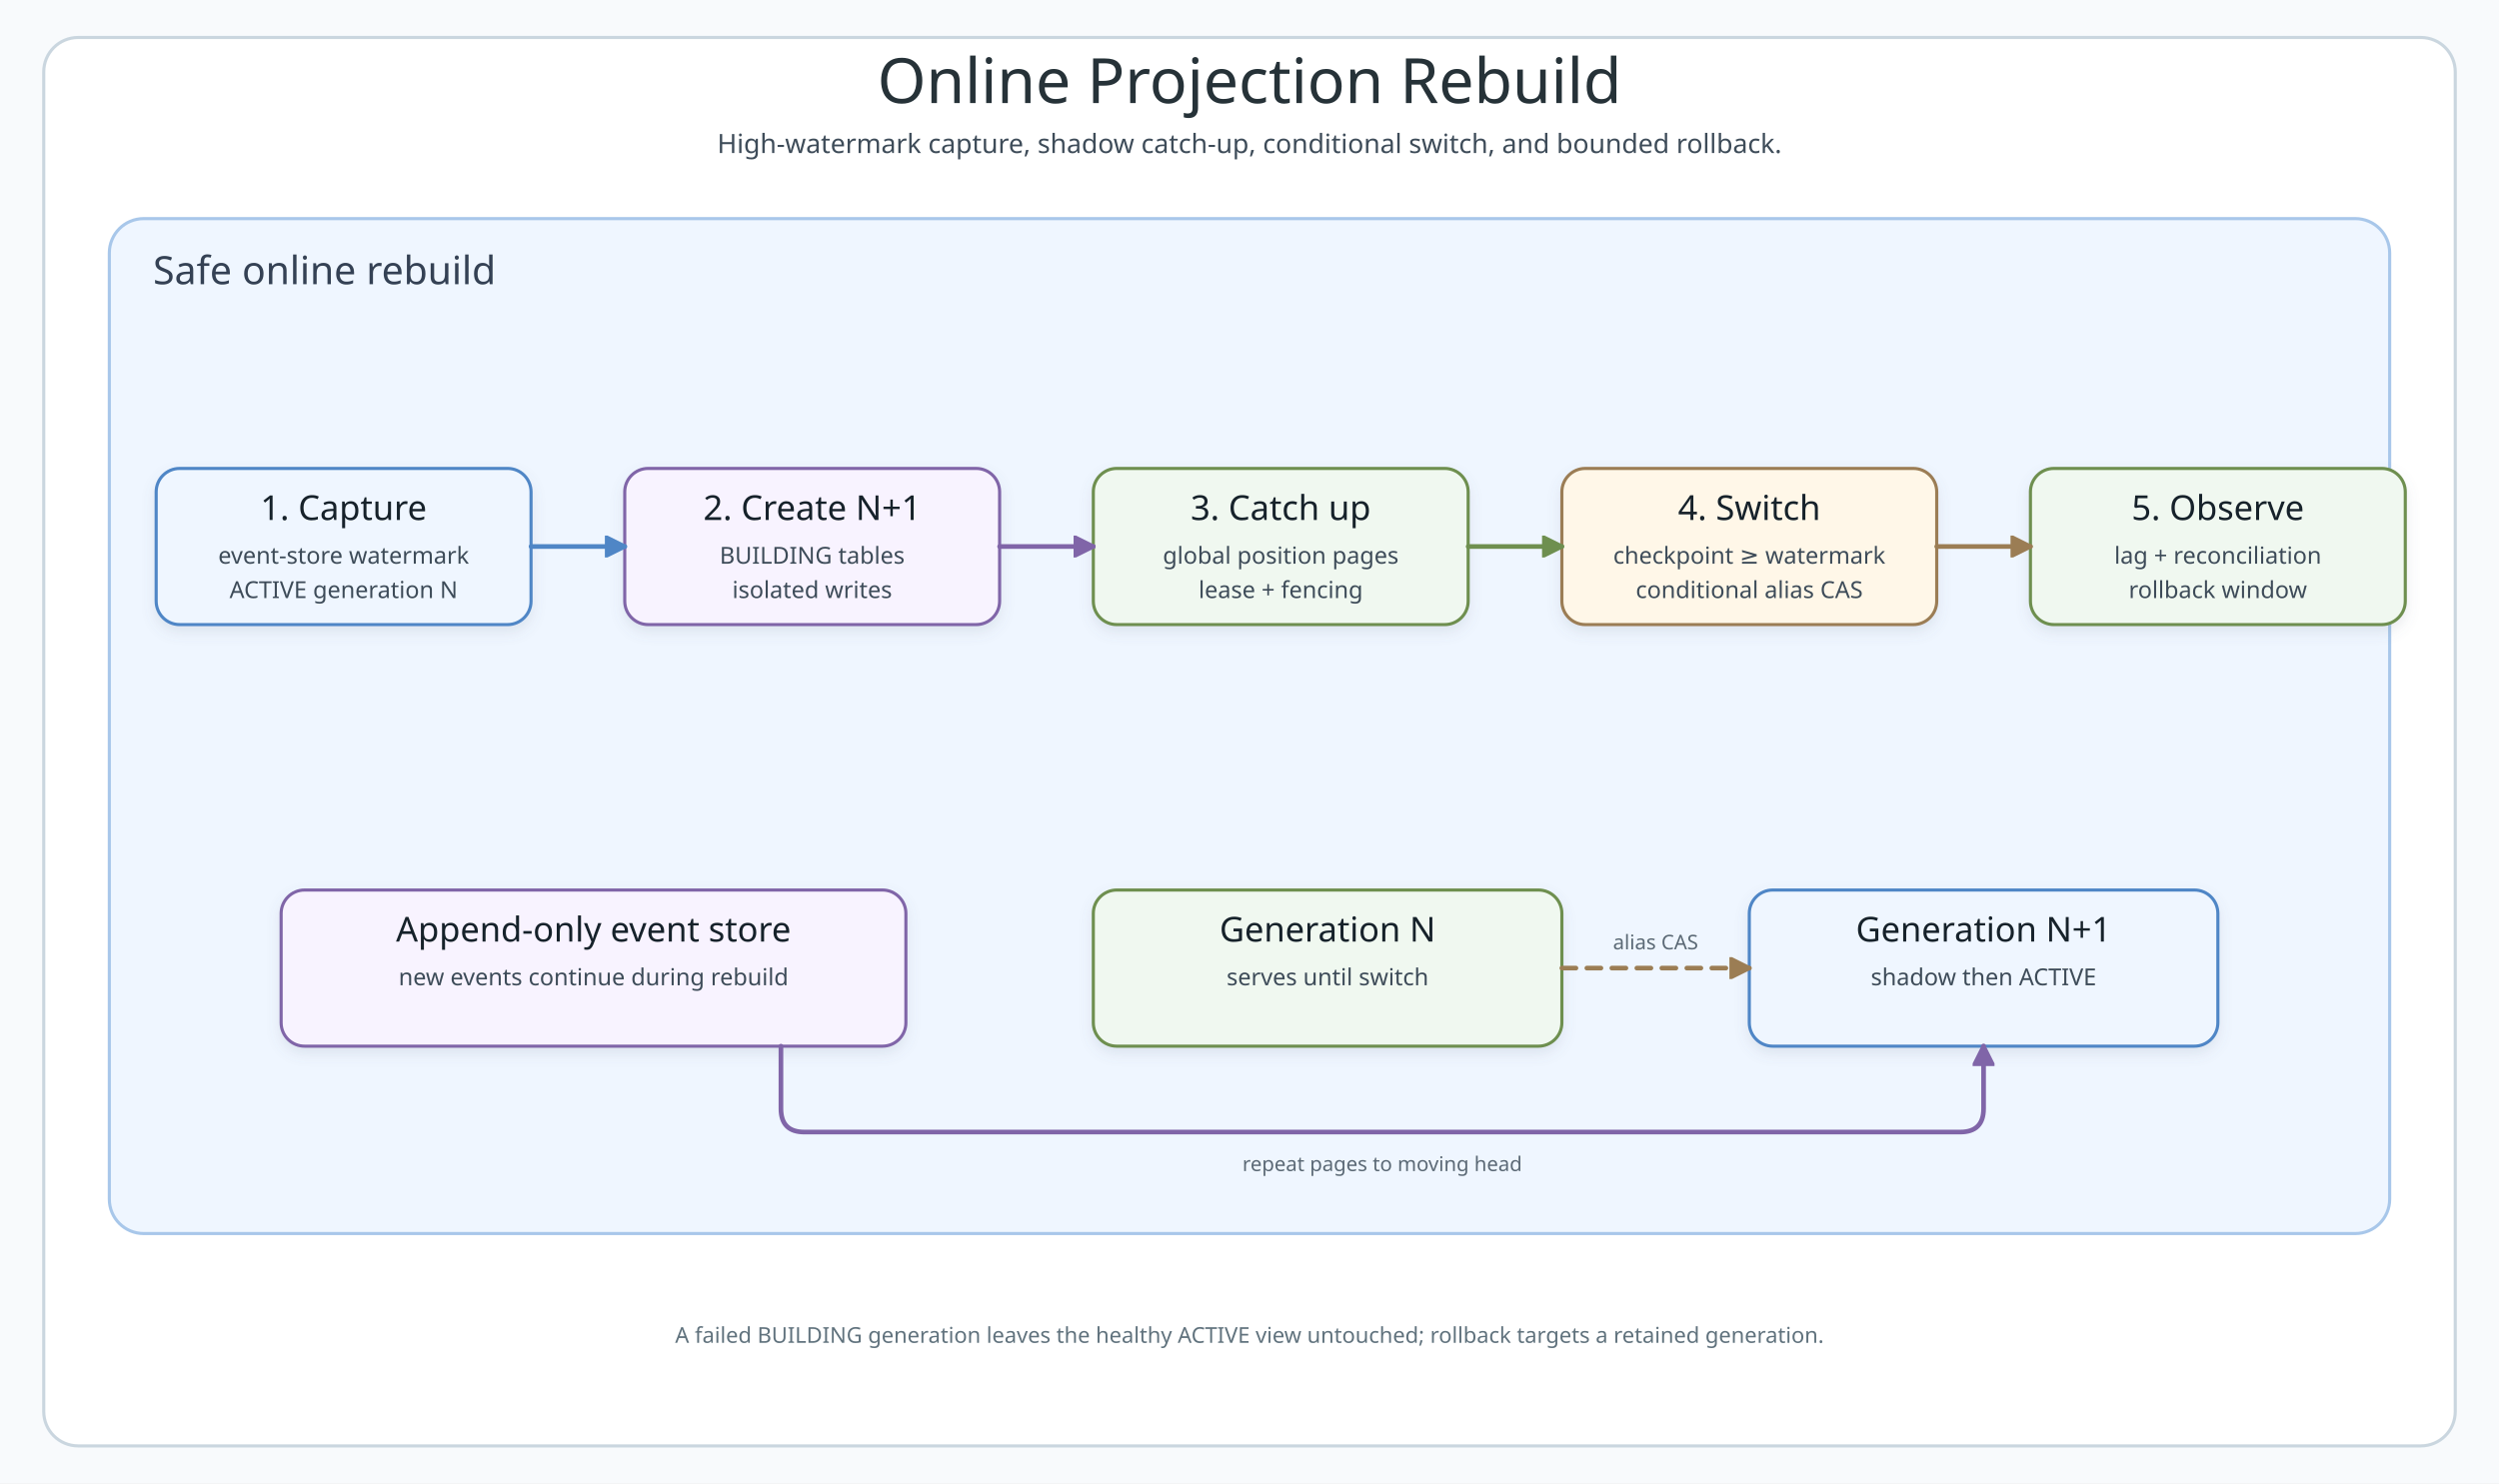
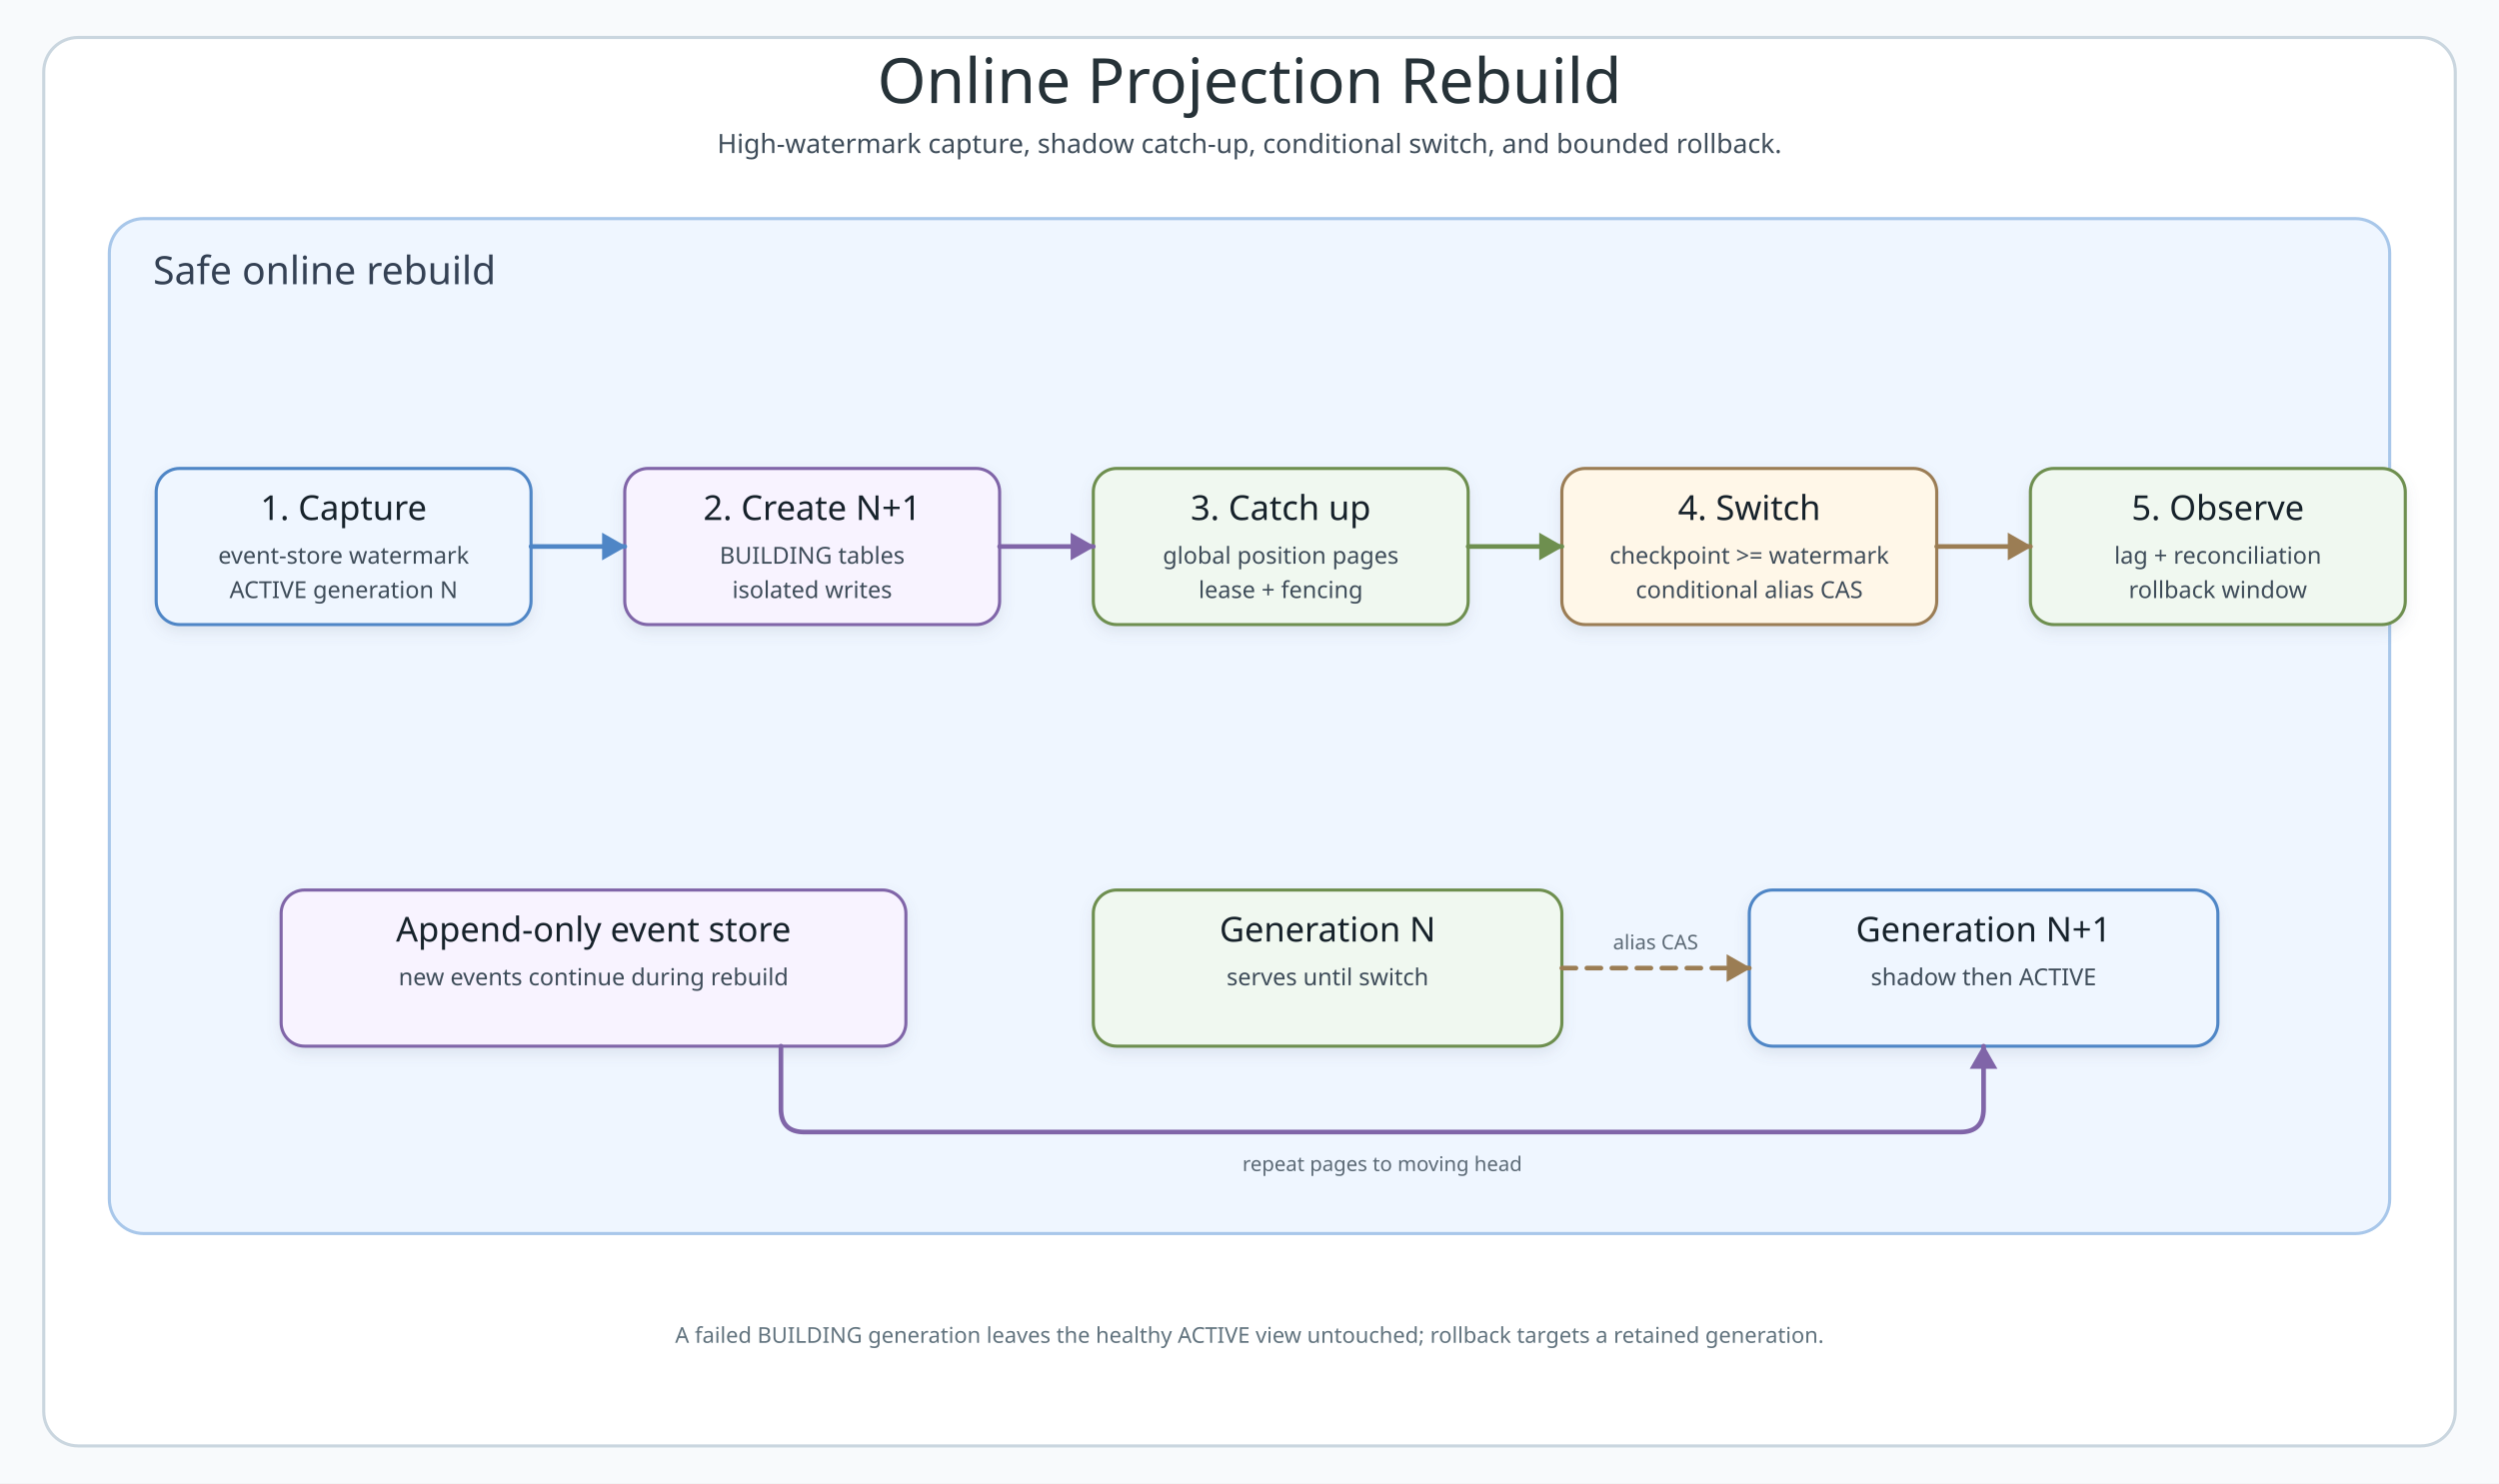
<svg xmlns="http://www.w3.org/2000/svg" width="1600" height="950" viewBox="0 0 1600 950" role="img" aria-labelledby="title desc">
  <defs>
    <filter id="shadow" x="-10%" y="-10%" width="120%" height="130%">
      <feDropShadow dx="0" dy="4" stdDeviation="4" flood-color="#64748B" flood-opacity="0.14" />
    </filter>
    <marker id="seq-blue" viewBox="0 0 10 10" markerWidth="14" markerHeight="14" refX="9" refY="5" orient="auto" markerUnits="userSpaceOnUse">
      <path d="M 0 0 L 10 5 L 0 10 Z" fill="#4F86C6" stroke="#4F86C6" stroke-dasharray="none" />
    </marker>
    <marker id="seq-green" viewBox="0 0 10 10" markerWidth="14" markerHeight="14" refX="9" refY="5" orient="auto" markerUnits="userSpaceOnUse">
      <path d="M 0 0 L 10 5 L 0 10 Z" fill="#6E8F4F" stroke="#6E8F4F" stroke-dasharray="none" />
    </marker>
    <marker id="seq-amber" viewBox="0 0 10 10" markerWidth="14" markerHeight="14" refX="9" refY="5" orient="auto" markerUnits="userSpaceOnUse">
      <path d="M 0 0 L 10 5 L 0 10 Z" fill="#9B7D54" stroke="#9B7D54" stroke-dasharray="none" />
    </marker>
    <marker id="seq-red" viewBox="0 0 10 10" markerWidth="14" markerHeight="14" refX="9" refY="5" orient="auto" markerUnits="userSpaceOnUse">
      <path d="M 0 0 L 10 5 L 0 10 Z" fill="#B86868" stroke="#B86868" stroke-dasharray="none" />
    </marker>
    <marker id="seq-purple" viewBox="0 0 10 10" markerWidth="14" markerHeight="14" refX="9" refY="5" orient="auto" markerUnits="userSpaceOnUse">
      <path d="M 0 0 L 10 5 L 0 10 Z" fill="#8065A8" stroke="#8065A8" stroke-dasharray="none" />
    </marker>
    <marker id="seq-teal" viewBox="0 0 10 10" markerWidth="14" markerHeight="14" refX="9" refY="5" orient="auto" markerUnits="userSpaceOnUse">
      <path d="M 0 0 L 10 5 L 0 10 Z" fill="#2D948C" stroke="#2D948C" stroke-dasharray="none" />
    </marker>
    <style>
  .bg{fill:#F8FAFC}.frame{fill:#FFF;stroke:#CAD6DF;stroke-width:2}.alt{fill:none;stroke:#DFC69A;stroke-width:2}.zone{stroke-width:2}.blueZone{fill:#EFF6FF;stroke:#A8C7EA}.greenZone{fill:#F0F8F0;stroke:#B8D7AE}.purpleZone{fill:#F8F3FF;stroke:#D7C3EF}.amberZone{fill:#FFF7E8;stroke:#DFC69A}.title{font-family:"Architects Daughter";font-size:40px;fill:#263238}.subtitle,.body,.small,.msg,.footer{font-family:"Comic Mono";fill:#3E4C59}.subtitle{font-size:17px}.zoneTitle{font-family:"Architects Daughter";font-size:25px;fill:#344154}.cardTitle,.participant{font-family:"Architects Daughter";font-size:22px;fill:#16202A}.body{font-size:15px}.small{font-size:13px;fill:#5B6975}.footer{font-size:14px;fill:#60727D}.card{fill:#FFF;stroke:#9FB0BC;stroke-width:2}.blueCard{fill:#EFF6FF;stroke:#4F86C6}.greenCard{fill:#F0F8F0;stroke:#6E8F4F}.amberCard{fill:#FFF7E8;stroke:#9B7D54}.redCard{fill:#FFF0F0;stroke:#B86868}.purpleCard{fill:#F8F3FF;stroke:#8065A8}.edgePath{fill:none;stroke-width:3;stroke-linecap:round;stroke-linejoin:round}.blueEdge{stroke:#4F86C6;marker-end:url(#seq-blue)}.greenEdge{stroke:#6E8F4F;marker-end:url(#seq-green)}.amberEdge{stroke:#9B7D54;marker-end:url(#seq-amber)}.redEdge{stroke:#B86868;marker-end:url(#seq-red)}.purpleEdge{stroke:#8065A8;marker-end:url(#seq-purple)}.tealEdge{stroke:#2D948C;marker-end:url(#seq-teal)}.dashed{stroke-dasharray:9 7}.lifeline{stroke:#9AAAB1;stroke-width:2;stroke-dasharray:7 8}.activation{fill:#EAF6EF;stroke:#6F9278;stroke-width:1.5}.labelPill{fill:#FFF;stroke:#D7E0E4;stroke-width:1.5}.badge{font-family:"Comic Mono";font-size:13px;font-weight:700}.frameLabel{font-family:"Architects Daughter";font-size:18px;fill:#8B6A3E}
</style>
  </defs>
  <rect class="bg" width="1600" height="950" />
  <rect class="frame" x="28" y="24" width="1544" height="902" rx="22" />
  <text class="title" x="800" y="66" text-anchor="middle">Online Projection Rebuild</text>
  <text class="subtitle" x="800" y="98" text-anchor="middle">High-watermark capture, shadow catch-up, conditional switch, and bounded rollback.</text>
  <rect class="zone blueZone" x="70" y="140" width="1460" height="650" rx="22" />
  <text class="zoneTitle" x="98" y="182">Safe online rebuild</text>
  <g class="node" data-node="capture" filter="url(#shadow)">
    <rect class="card blueCard" x="100" y="300" width="240" height="100" rx="15" />
    <text class="cardTitle" x="220" y="333" text-anchor="middle">1. Capture</text>
    <text class="body" x="220" y="361" text-anchor="middle">event-store watermark</text>
    <text class="body" x="220" y="383" text-anchor="middle">ACTIVE generation N</text>
  </g>
  <g class="node" data-node="create" filter="url(#shadow)">
    <rect class="card purpleCard" x="400" y="300" width="240" height="100" rx="15" />
    <text class="cardTitle" x="520" y="333" text-anchor="middle">2. Create N+1</text>
    <text class="body" x="520" y="361" text-anchor="middle">BUILDING tables</text>
    <text class="body" x="520" y="383" text-anchor="middle">isolated writes</text>
  </g>
  <g class="node" data-node="catchup" filter="url(#shadow)">
    <rect class="card greenCard" x="700" y="300" width="240" height="100" rx="15" />
    <text class="cardTitle" x="820" y="333" text-anchor="middle">3. Catch up</text>
    <text class="body" x="820" y="361" text-anchor="middle">global position pages</text>
    <text class="body" x="820" y="383" text-anchor="middle">lease + fencing</text>
  </g>
  <g class="node" data-node="switch" filter="url(#shadow)">
    <rect class="card amberCard" x="1000" y="300" width="240" height="100" rx="15" />
    <text class="cardTitle" x="1120" y="333" text-anchor="middle">4. Switch</text>
-     <text class="body" x="1120" y="361" text-anchor="middle">checkpoint ≥ watermark</text>
+     <text class="body" x="1120" y="361" text-anchor="middle">checkpoint &gt;= watermark</text>
    <text class="body" x="1120" y="383" text-anchor="middle">conditional alias CAS</text>
  </g>
  <g class="node" data-node="observe" filter="url(#shadow)">
    <rect class="card greenCard" x="1300" y="300" width="240" height="100" rx="15" />
    <text class="cardTitle" x="1420" y="333" text-anchor="middle">5. Observe</text>
    <text class="body" x="1420" y="361" text-anchor="middle">lag + reconciliation</text>
    <text class="body" x="1420" y="383" text-anchor="middle">rollback window</text>
  </g>
  <g class="edge" data-edge="capture-create" data-label="freeze target">
-     <path data-connector="capture-create" class="edgePath blueEdge" d="M340 350 L400 350" />
+     <path data-connector="capture-create" class="edgePath blueEdge" style="marker-end:none" d="M340 350 L400 350" />
+     <polygon data-connector-head="capture-create" data-arrow-direction="right" points="400,350 386,342 386,358" fill="#4F86C6" stroke="#4F86C6" stroke-dasharray="none" style="stroke-dasharray:none" />
  </g>
  <g class="edge" data-edge="create-catchup" data-label="private generation">
-     <path data-connector="create-catchup" class="edgePath purpleEdge" d="M640 350 L700 350" />
+     <path data-connector="create-catchup" class="edgePath purpleEdge" style="marker-end:none" d="M640 350 L700 350" />
+     <polygon data-connector-head="create-catchup" data-arrow-direction="right" points="700,350 686,342 686,358" fill="#8065A8" stroke="#8065A8" stroke-dasharray="none" style="stroke-dasharray:none" />
  </g>
  <g class="edge" data-edge="catchup-switch" data-label="fenced ownership">
-     <path data-connector="catchup-switch" class="edgePath greenEdge" d="M940 350 L1000 350" />
+     <path data-connector="catchup-switch" class="edgePath greenEdge" style="marker-end:none" d="M940 350 L1000 350" />
+     <polygon data-connector-head="catchup-switch" data-arrow-direction="right" points="1000,350 986,342 986,358" fill="#6E8F4F" stroke="#6E8F4F" stroke-dasharray="none" style="stroke-dasharray:none" />
  </g>
  <g class="edge" data-edge="switch-observe" data-label="ACTIVE N+1">
-     <path data-connector="switch-observe" class="edgePath amberEdge" d="M1240 350 L1300 350" />
+     <path data-connector="switch-observe" class="edgePath amberEdge" style="marker-end:none" d="M1240 350 L1300 350" />
+     <polygon data-connector-head="switch-observe" data-arrow-direction="right" points="1300,350 1286,342 1286,358" fill="#9B7D54" stroke="#9B7D54" stroke-dasharray="none" style="stroke-dasharray:none" />
  </g>
  <g class="node" data-node="events" filter="url(#shadow)">
    <rect class="card purpleCard" x="180" y="570" width="400" height="100" rx="15" />
    <text class="cardTitle" x="380" y="603" text-anchor="middle">Append-only event store</text>
    <text class="body" x="380" y="631" text-anchor="middle">new events continue during rebuild</text>
  </g>
  <g class="node" data-node="old-view" filter="url(#shadow)">
    <rect class="card greenCard" x="700" y="570" width="300" height="100" rx="15" />
    <text class="cardTitle" x="850" y="603" text-anchor="middle">Generation N</text>
    <text class="body" x="850" y="631" text-anchor="middle">serves until switch</text>
  </g>
  <g class="node" data-node="new-view" filter="url(#shadow)">
    <rect class="card blueCard" x="1120" y="570" width="300" height="100" rx="15" />
    <text class="cardTitle" x="1270" y="603" text-anchor="middle">Generation N+1</text>
    <text class="body" x="1270" y="631" text-anchor="middle">shadow then ACTIVE</text>
  </g>
  <g class="edge" data-edge="events-new" data-label="repeat pages to moving head">
-     <path data-connector="events-new" class="edgePath purpleEdge" d="M500 670 L500 710 Q 500 725 515 725 L1255 725 Q 1270 725 1270 710 L1270 670" />
+     <path data-connector="events-new" class="edgePath purpleEdge" style="marker-end:none" d="M500 670 L500 710 Q 500 725 515 725 L1255 725 Q 1270 725 1270 710 L1270 670" />
+     <polygon data-connector-head="events-new" data-arrow-direction="up" points="1270,670 1262,684 1278,684" fill="#8065A8" stroke="#8065A8" stroke-dasharray="none" style="stroke-dasharray:none" />
  </g>
  <text class="small" x="885" y="750" text-anchor="middle">repeat pages to moving head</text>
  <g class="edge" data-edge="old-new" data-label="atomic alias only">
-     <path data-connector="old-new" class="edgePath amberEdge dashed" d="M1000 620 L1120 620" />
+     <path data-connector="old-new" class="edgePath amberEdge dashed" style="marker-end:none" d="M1000 620 L1120 620" />
+     <polygon data-connector-head="old-new" data-arrow-direction="right" points="1120,620 1106,612 1106,628" fill="#9B7D54" stroke="#9B7D54" stroke-dasharray="none" style="stroke-dasharray:none" />
  </g>
  <text class="small" x="1060" y="608" text-anchor="middle">alias CAS</text>
  <text class="footer" x="800" y="860" text-anchor="middle">A failed BUILDING generation leaves the healthy ACTIVE view untouched; rollback targets a retained generation.</text>
</svg>
